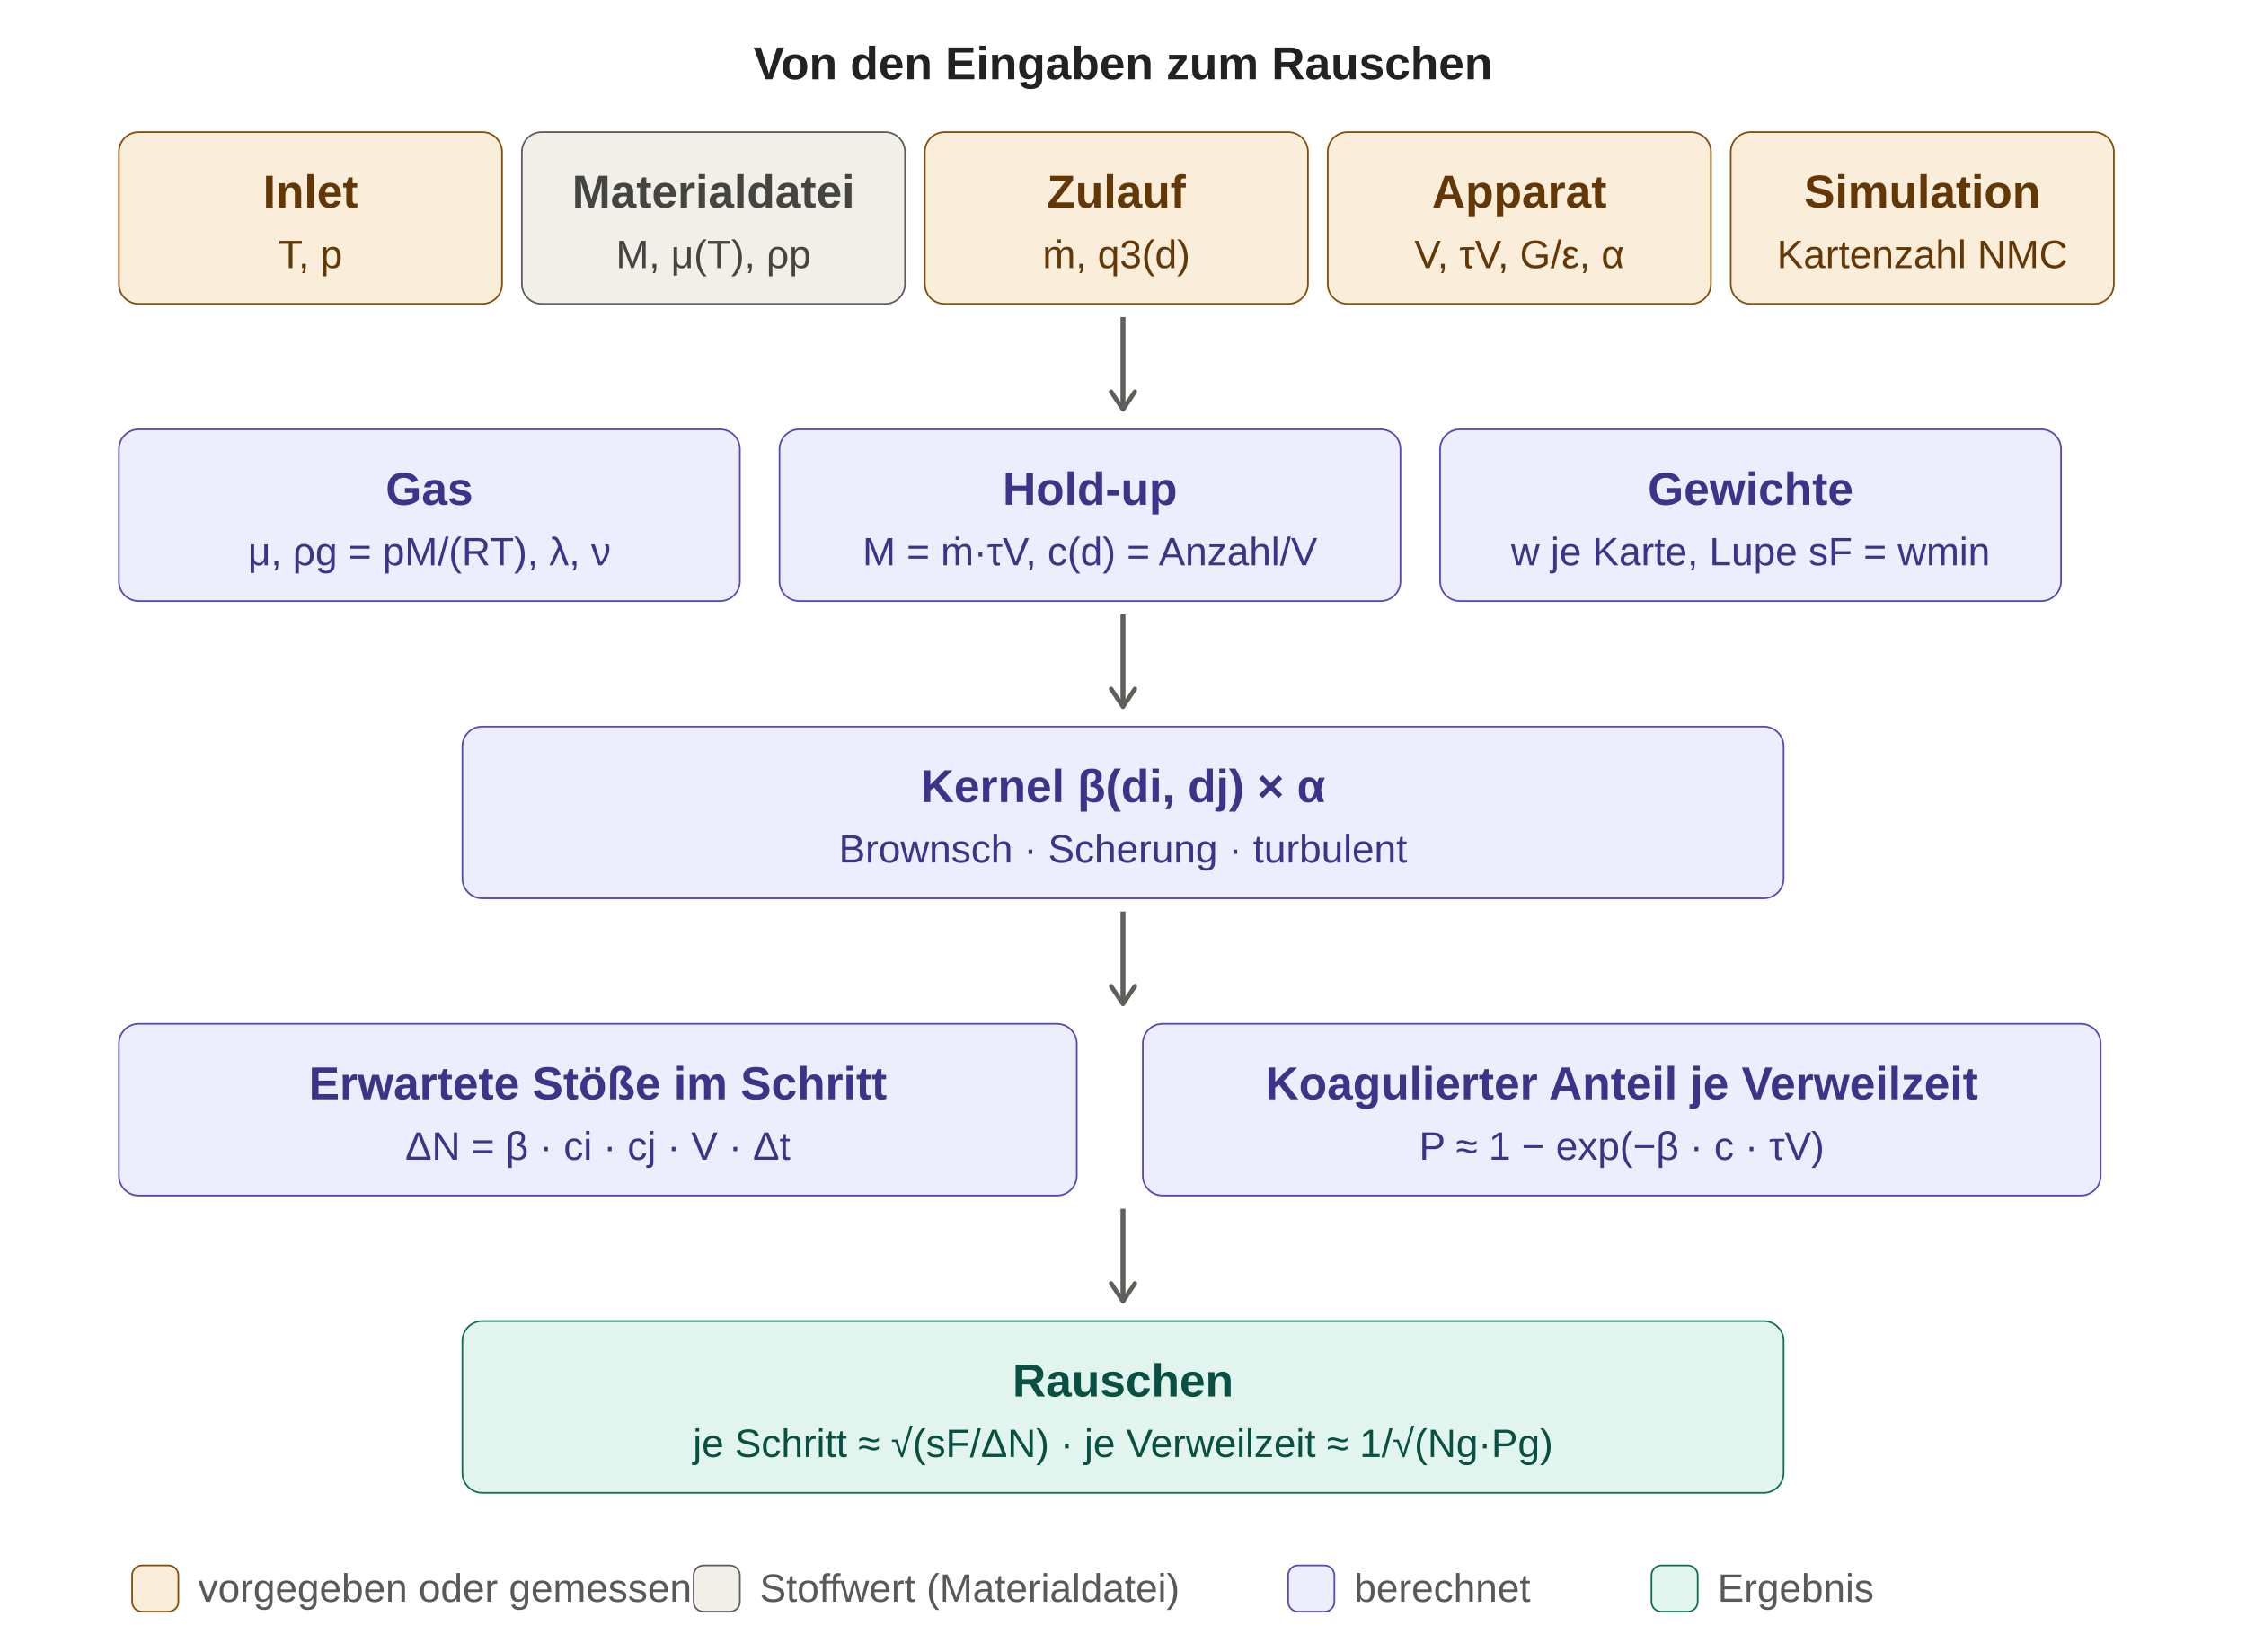
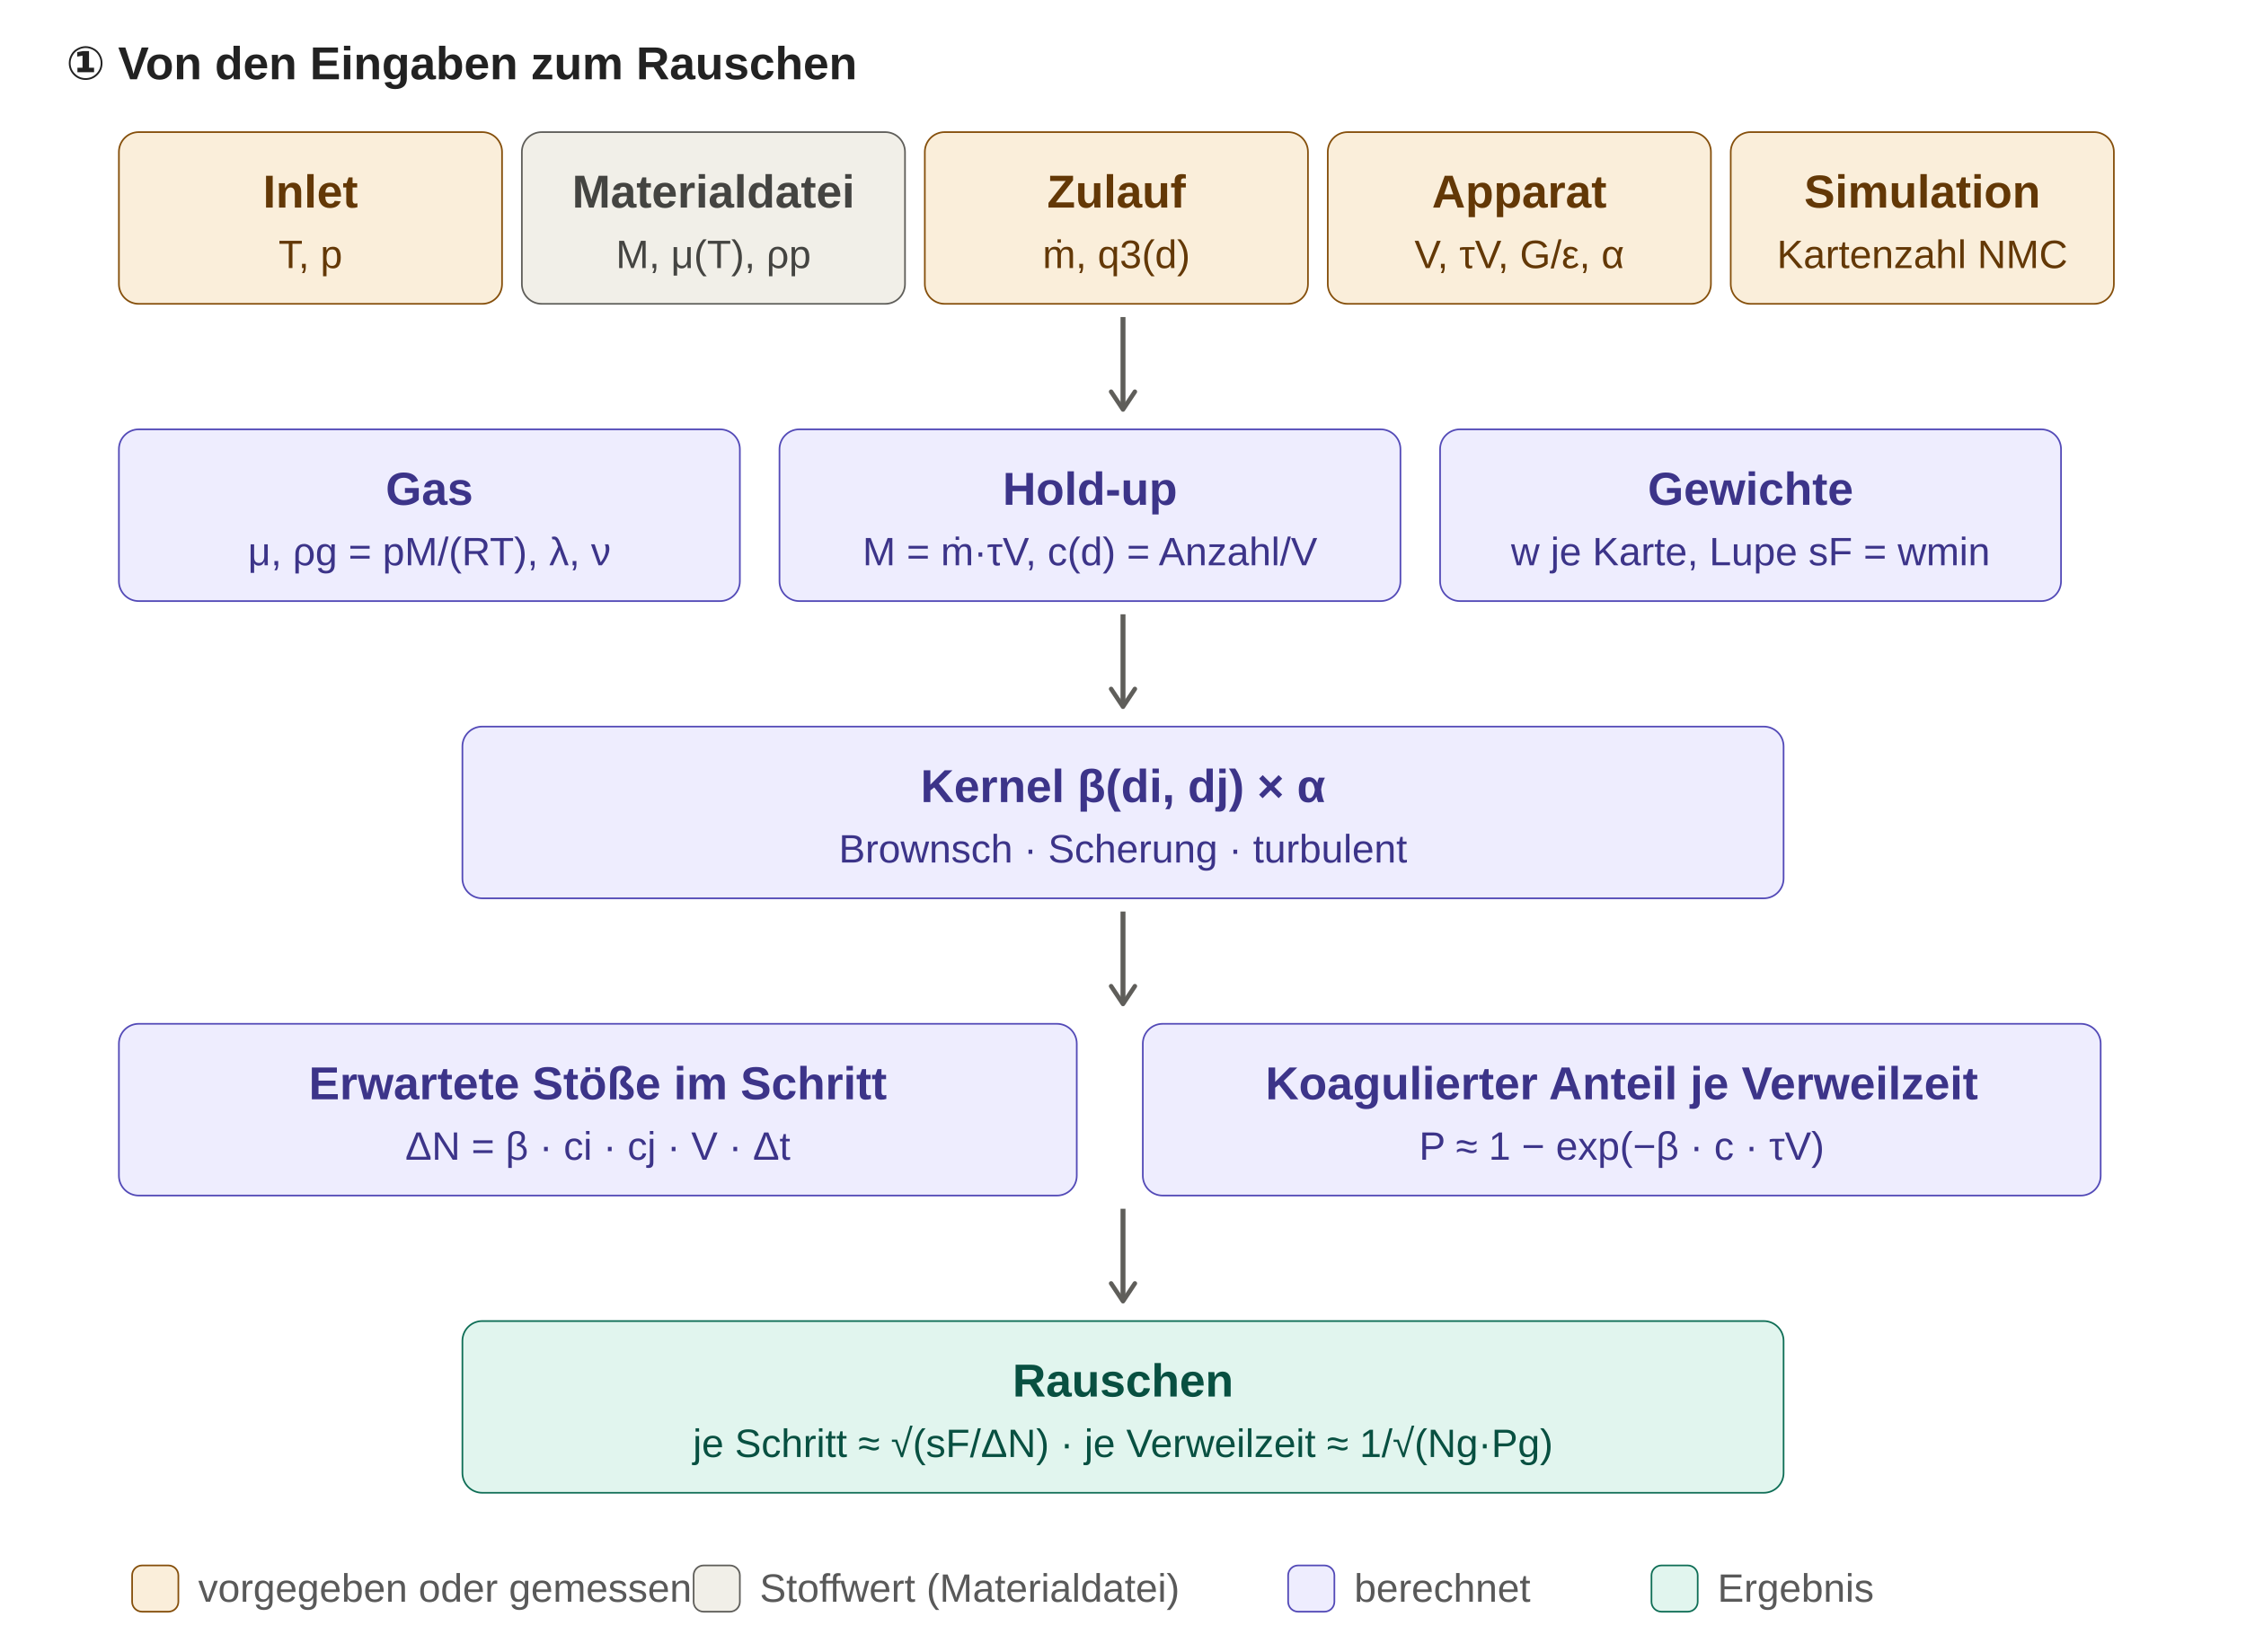
<svg xmlns="http://www.w3.org/2000/svg" width="680" height="500" viewBox="0 0 680 500">
  <style>
text { font-family: Calibri, Arial, sans-serif; }
.t { font-size: 14px; fill: #222222; }
.ts { font-size: 12px; fill: #595959; }
.th { font-size: 14px; font-weight: bold; fill: #222222; }
.c-amber rect, .c-amber circle, rect.c-amber, circle.c-amber { fill: #FAEEDA; stroke: #854F0B; }
.c-amber text { fill: #633806; }
.c-gray rect, .c-gray circle, rect.c-gray, circle.c-gray { fill: #F1EFE8; stroke: #5F5E5A; }
.c-gray text { fill: #444441; }
.box { fill: #F7F6F2; stroke: #B4B2A9; }
.arr { stroke: #5F5E5A; stroke-width: 1.5; fill: none; }
.c-red rect, rect.c-red { fill: #FCEBEB; stroke: #A32D2D; }
.c-red text { fill: #791F1F; }
.c-green rect, rect.c-green { fill: #EAF3DE; stroke: #3B6D11; }
.c-green text { fill: #27500A; }
.c-purple rect, rect.c-purple { fill: #EEEDFE; stroke: #534AB7; }
.c-purple text { fill: #3C3489; }
.c-teal rect, rect.c-teal { fill: #E1F5EE; stroke: #0F6E56; }
.c-teal text { fill: #085041; }
</style>
  <defs>
    <marker id="arrow" viewBox="0 0 10 10" refX="8" refY="5" markerWidth="6" markerHeight="6" orient="auto-start-reverse">
      <path d="M2 1L8 5L2 9" fill="none" stroke="#5F5E5A" stroke-width="1.5" stroke-linecap="round" stroke-linejoin="round" />
    </marker>
  </defs>
-   <text class="th" x="340" y="24" text-anchor="middle">Von den Eingaben zum Rauschen</text>
+   <text class="th" x="20" y="24">① Von den Eingaben zum Rauschen</text>
  <g class="c-amber">
    <rect x="36" y="40" width="116" height="52" rx="6" stroke-width="0.5" />
    <text class="th" x="94" y="58" text-anchor="middle" dominant-baseline="central">Inlet</text>
    <text class="ts" x="94" y="77" text-anchor="middle" dominant-baseline="central">T, p</text>
  </g>
  <g class="c-gray">
    <rect x="158" y="40" width="116" height="52" rx="6" stroke-width="0.5" />
    <text class="th" x="216" y="58" text-anchor="middle" dominant-baseline="central">Materialdatei</text>
    <text class="ts" x="216" y="77" text-anchor="middle" dominant-baseline="central">M, μ(T), ρp</text>
  </g>
  <g class="c-amber">
    <rect x="280" y="40" width="116" height="52" rx="6" stroke-width="0.5" />
    <text class="th" x="338" y="58" text-anchor="middle" dominant-baseline="central">Zulauf</text>
    <text class="ts" x="338" y="77" text-anchor="middle" dominant-baseline="central">ṁ, q3(d)</text>
  </g>
  <g class="c-amber">
    <rect x="402" y="40" width="116" height="52" rx="6" stroke-width="0.5" />
    <text class="th" x="460" y="58" text-anchor="middle" dominant-baseline="central">Apparat</text>
    <text class="ts" x="460" y="77" text-anchor="middle" dominant-baseline="central">V, τV, G/ε, α</text>
  </g>
  <g class="c-amber">
    <rect x="524" y="40" width="116" height="52" rx="6" stroke-width="0.5" />
    <text class="th" x="582" y="58" text-anchor="middle" dominant-baseline="central">Simulation</text>
    <text class="ts" x="582" y="77" text-anchor="middle" dominant-baseline="central">Kartenzahl NMC</text>
  </g>
  <line x1="340" y1="96" x2="340" y2="124" class="arr" marker-end="url(#arrow)" />
  <g class="c-purple">
    <rect x="36" y="130" width="188" height="52" rx="6" stroke-width="0.5" />
    <text class="th" x="130" y="148" text-anchor="middle" dominant-baseline="central">Gas</text>
    <text class="ts" x="130" y="167" text-anchor="middle" dominant-baseline="central">μ, ρg = pM/(RT), λ, ν</text>
  </g>
  <g class="c-purple">
    <rect x="236" y="130" width="188" height="52" rx="6" stroke-width="0.5" />
    <text class="th" x="330" y="148" text-anchor="middle" dominant-baseline="central">Hold-up</text>
    <text class="ts" x="330" y="167" text-anchor="middle" dominant-baseline="central">M = ṁ·τV, c(d) = Anzahl/V</text>
  </g>
  <g class="c-purple">
    <rect x="436" y="130" width="188" height="52" rx="6" stroke-width="0.5" />
    <text class="th" x="530" y="148" text-anchor="middle" dominant-baseline="central">Gewichte</text>
    <text class="ts" x="530" y="167" text-anchor="middle" dominant-baseline="central">w je Karte, Lupe sF = wmin</text>
  </g>
  <line x1="340" y1="186" x2="340" y2="214" class="arr" marker-end="url(#arrow)" />
  <g class="c-purple">
    <rect x="140" y="220" width="400" height="52" rx="6" stroke-width="0.5" />
    <text class="th" x="340" y="238" text-anchor="middle" dominant-baseline="central">Kernel β(di, dj) × α</text>
    <text class="ts" x="340" y="257" text-anchor="middle" dominant-baseline="central">Brownsch · Scherung · turbulent</text>
  </g>
  <line x1="340" y1="276" x2="340" y2="304" class="arr" marker-end="url(#arrow)" />
  <g class="c-purple">
    <rect x="36" y="310" width="290" height="52" rx="6" stroke-width="0.5" />
    <text class="th" x="181" y="328" text-anchor="middle" dominant-baseline="central">Erwartete Stöße im Schritt</text>
    <text class="ts" x="181" y="347" text-anchor="middle" dominant-baseline="central">ΔN = β · ci · cj · V · Δt</text>
  </g>
  <g class="c-purple">
    <rect x="346" y="310" width="290" height="52" rx="6" stroke-width="0.5" />
    <text class="th" x="491" y="328" text-anchor="middle" dominant-baseline="central">Koagulierter Anteil je Verweilzeit</text>
    <text class="ts" x="491" y="347" text-anchor="middle" dominant-baseline="central">P ≈ 1 − exp(−β · c · τV)</text>
  </g>
  <line x1="340" y1="366" x2="340" y2="394" class="arr" marker-end="url(#arrow)" />
  <g class="c-teal">
    <rect x="140" y="400" width="400" height="52" rx="6" stroke-width="0.5" />
    <text class="th" x="340" y="418" text-anchor="middle" dominant-baseline="central">Rauschen</text>
    <text class="ts" x="340" y="437" text-anchor="middle" dominant-baseline="central">je Schritt ≈ √(sF/ΔN) · je Verweilzeit ≈ 1/√(Ng·Pg)</text>
  </g>
  <g class="c-amber">
    <rect x="40" y="474" width="14" height="14" rx="3" stroke-width="0.5" />
  </g>
  <text class="ts" x="60" y="485">vorgegeben oder gemessen</text>
  <g class="c-gray">
    <rect x="210" y="474" width="14" height="14" rx="3" stroke-width="0.5" />
  </g>
  <text class="ts" x="230" y="485">Stoffwert (Materialdatei)</text>
  <g class="c-purple">
    <rect x="390" y="474" width="14" height="14" rx="3" stroke-width="0.5" />
  </g>
  <text class="ts" x="410" y="485">berechnet</text>
  <g class="c-teal">
    <rect x="500" y="474" width="14" height="14" rx="3" stroke-width="0.5" />
  </g>
  <text class="ts" x="520" y="485">Ergebnis</text>
</svg>
